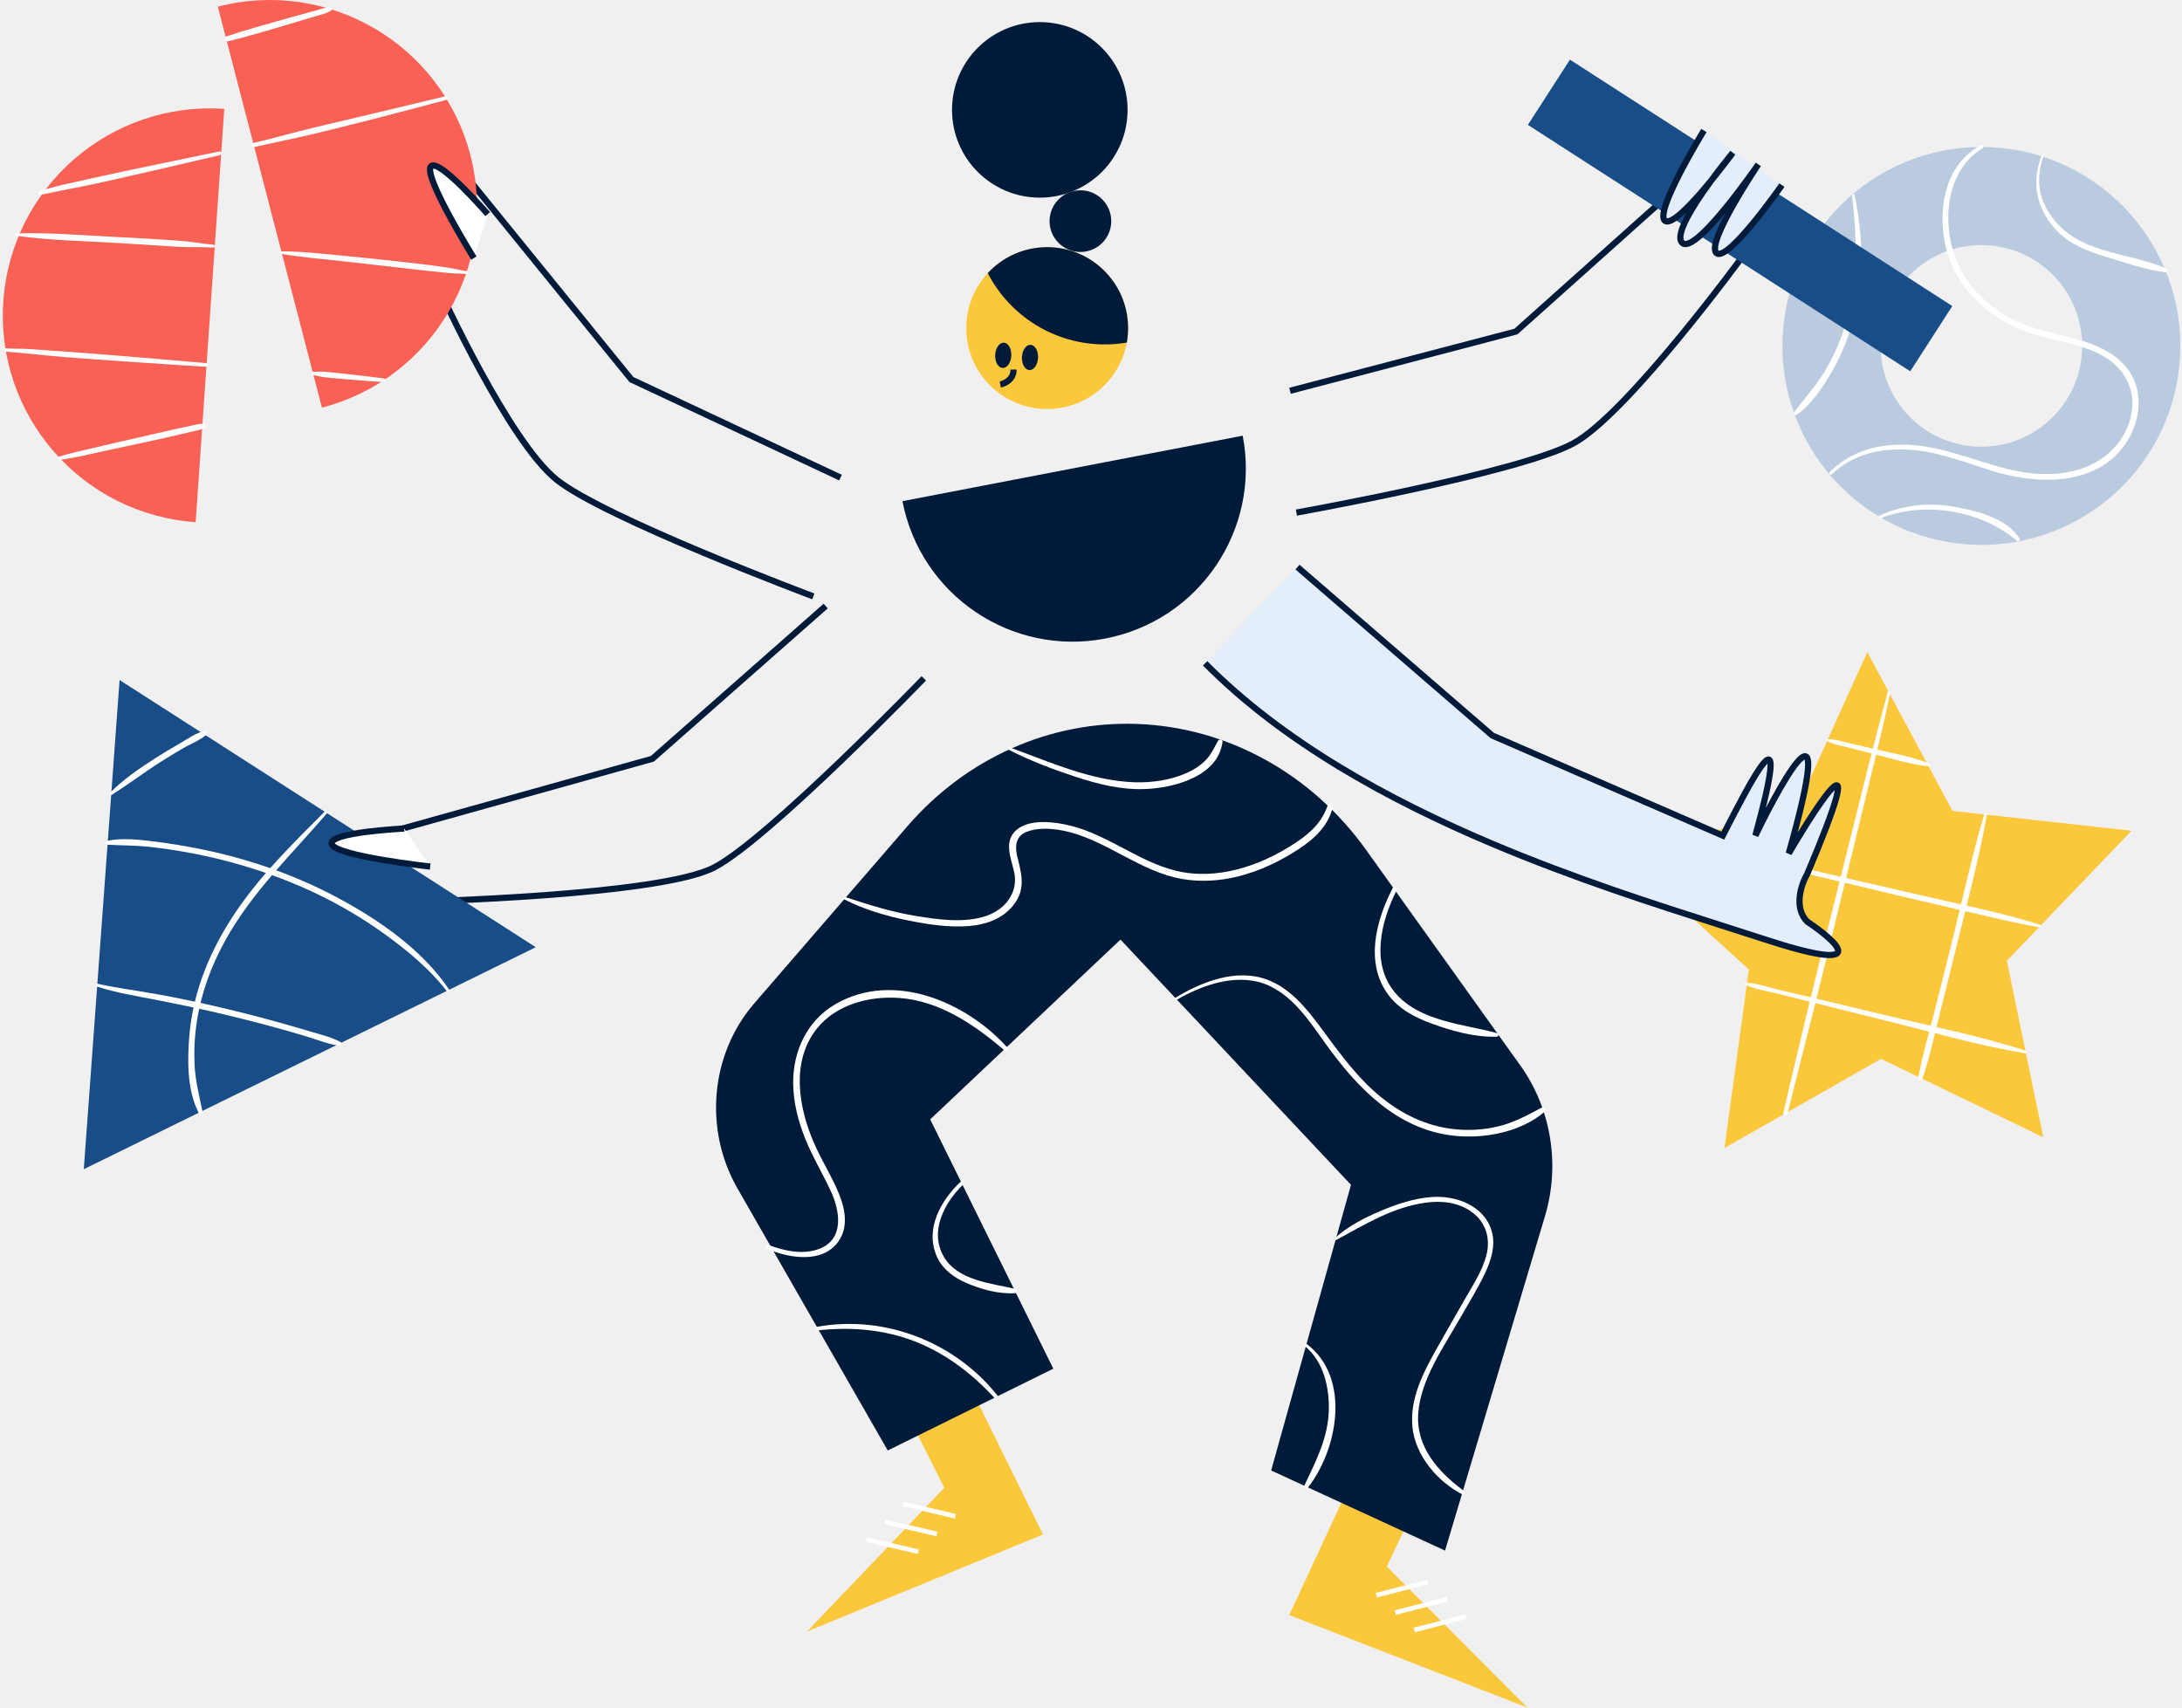
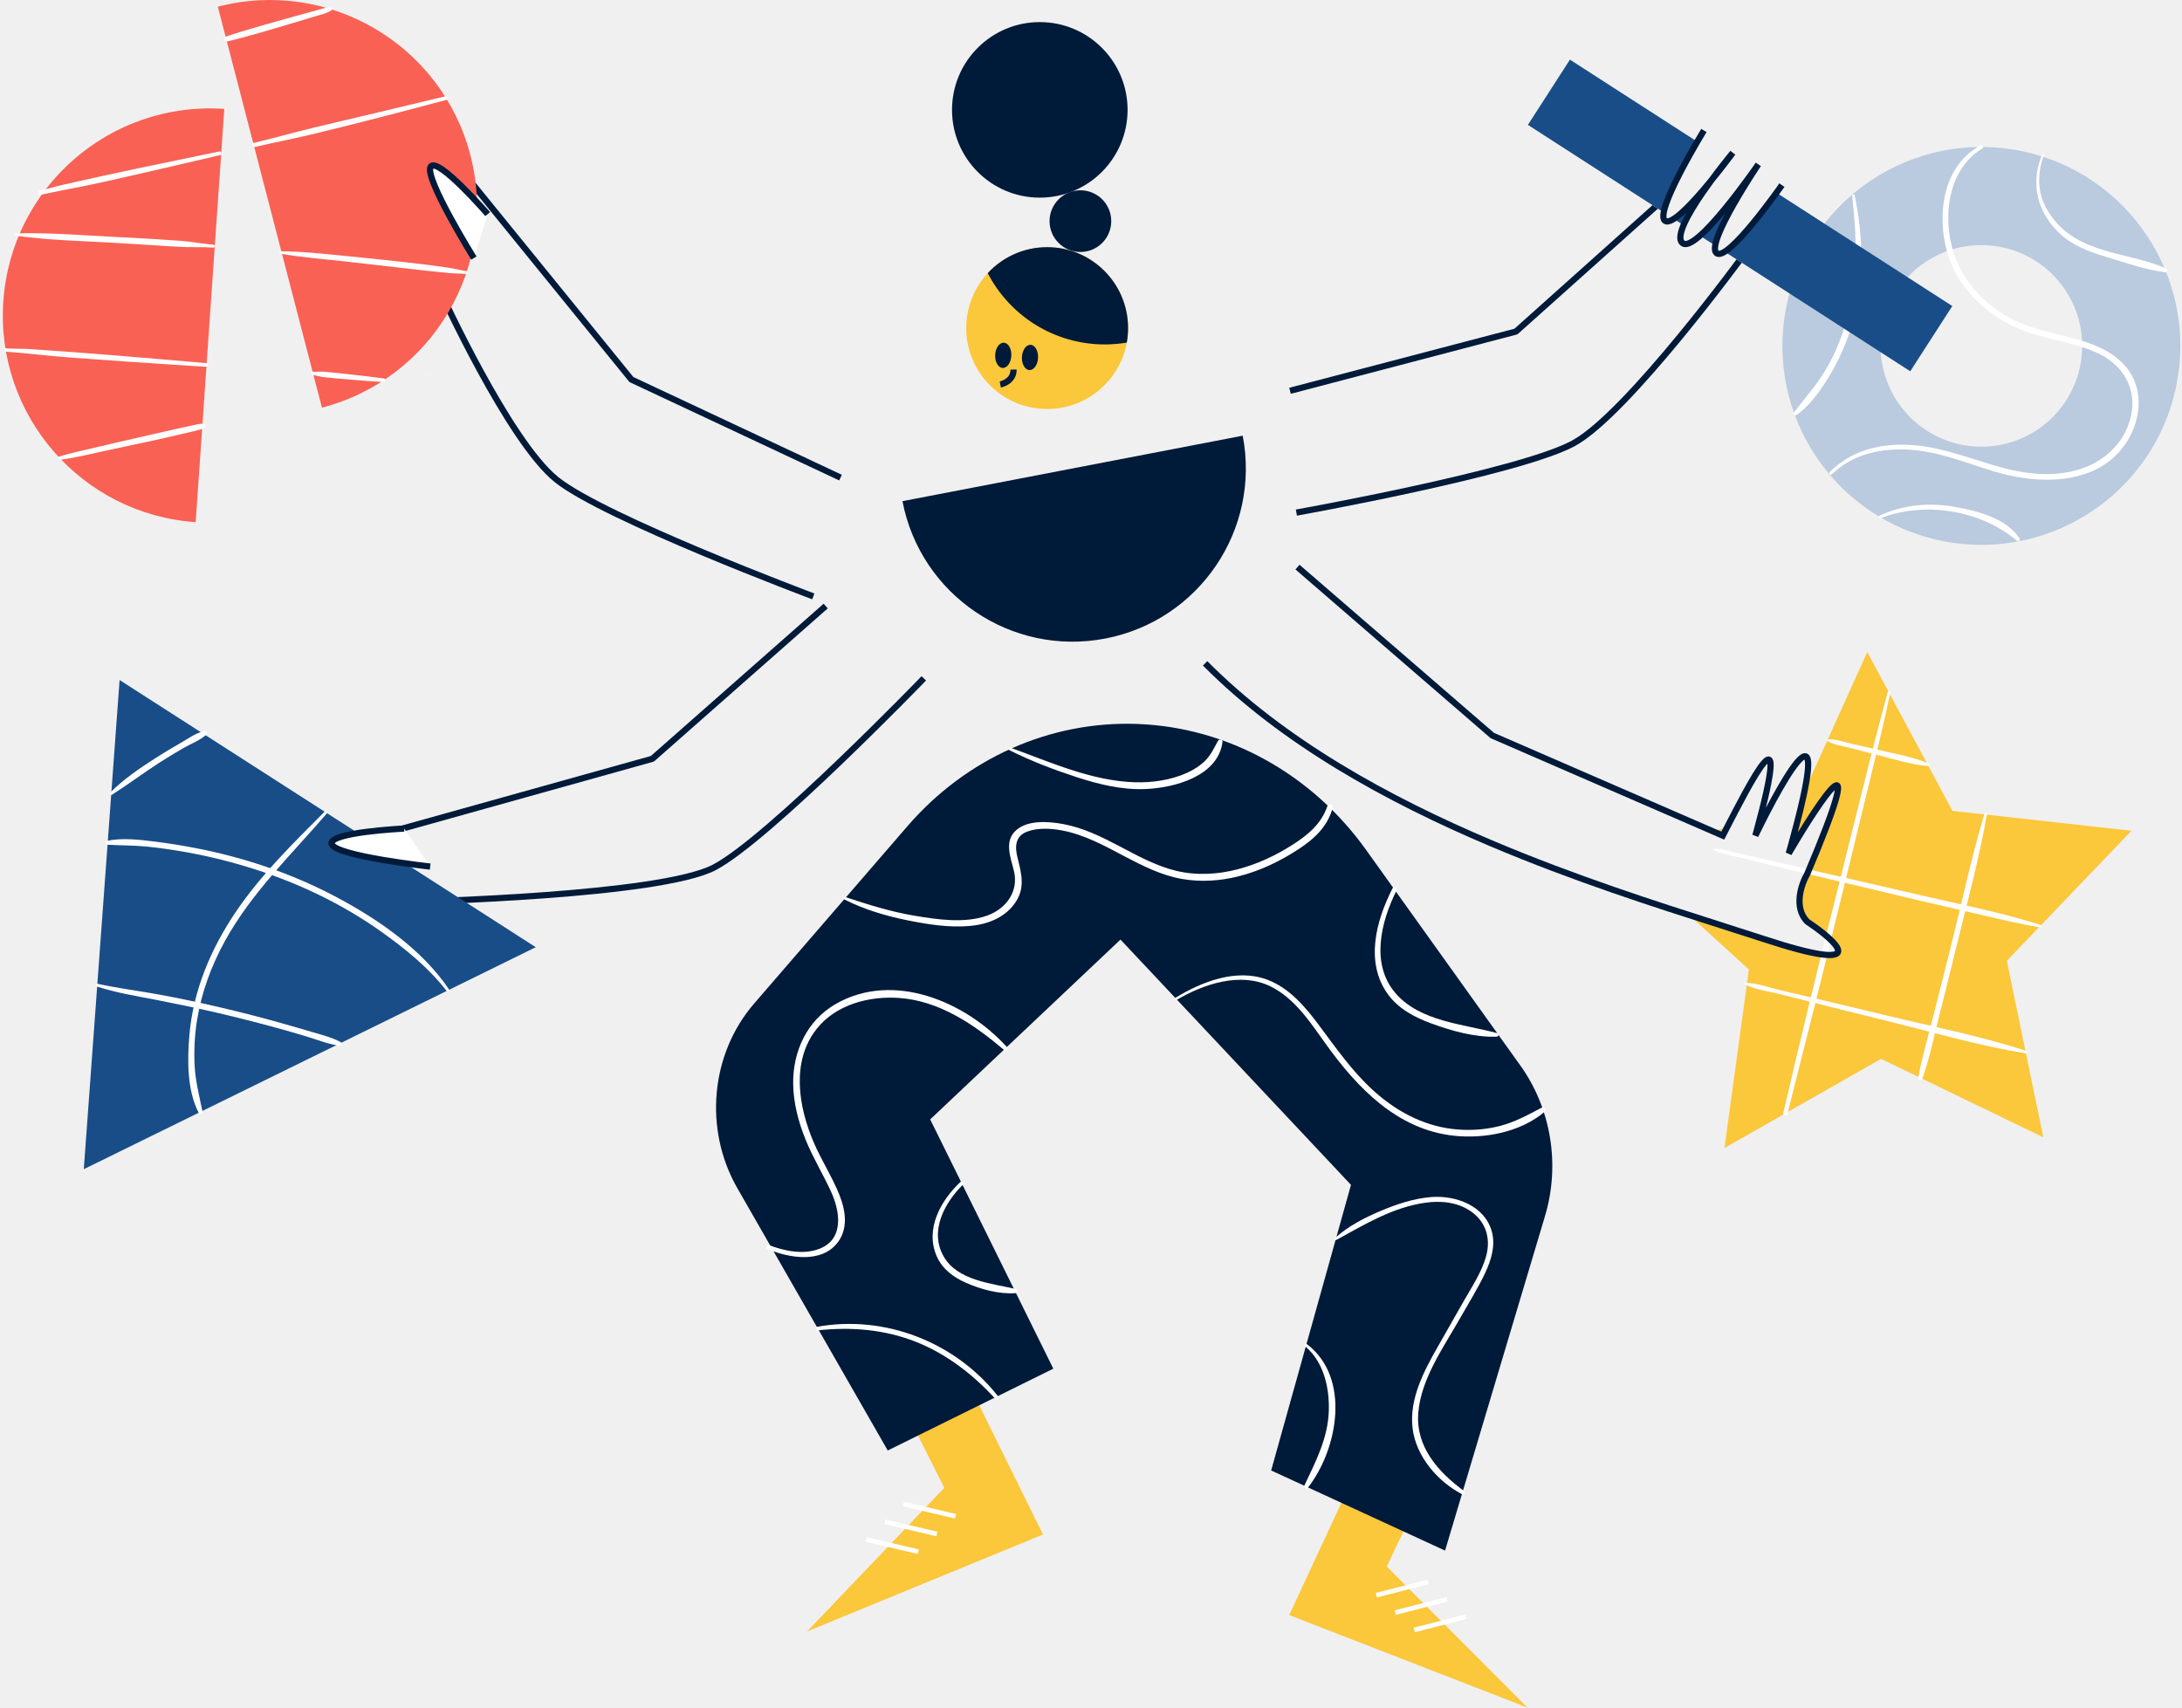
<svg xmlns="http://www.w3.org/2000/svg" width="690" height="540" viewBox="0 0 690 540" fill="none">
+   <path fill-rule="evenodd" clip-rule="evenodd" d="M534.152 289.386L553.044 306.596L545.313 363.052L594.829 334.849L646.132 359.651L634.607 303.842L674.046 262.715L617.413 256.427L590.48 206.209L570.658 250.049C569.696 254.791 568.078 261.281 565.644 269.896C575.952 252.307 591.56 228.96 571.534 276.277C569.653 279.467 567.018 286.977 571.534 291.493C581.351 298.037 592.297 308.279 557.545 296.892C553.38 295.527 548.845 294.081 544.006 292.538C540.845 291.53 537.555 290.481 534.152 289.386ZM557.244 259.886L556.218 260.071C555.87 261.388 555.495 262.78 555.091 264.251C555.783 262.821 556.505 261.355 557.244 259.886ZM545.991 261.911C545.931 262.027 545.872 262.143 545.812 262.258C545.463 262.935 545.119 263.601 544.783 264.251L541.328 262.75L545.991 261.911Z" fill="#FBC73B" />
  <path d="M638.921 47.712C604.862 40.88 571.706 62.957 564.878 97.027C558.051 131.091 580.134 164.237 614.198 171.065C631.824 174.599 649.204 170.392 662.82 160.787C667.297 157.636 671.366 153.9 674.9 149.664C681.399 141.875 686.106 132.401 688.241 121.755C695.069 87.691 672.986 54.54 638.921 47.712ZM657.814 115.654C656.734 121.048 654.349 125.849 651.055 129.795C649.264 131.945 647.202 133.84 644.934 135.435C638.033 140.304 629.227 142.434 620.294 140.643C603.031 137.182 591.845 120.386 595.305 103.123C598.766 85.86 615.562 74.674 632.825 78.134C650.088 81.595 661.274 98.391 657.814 115.654Z" fill="#BACADF" />
  <path d="M579.25 149.979C585.675 143.966 593.45 141.963 602.094 142.14C611.95 142.341 620.913 146.121 630.199 148.982C644.522 153.4 663.783 153.856 672.735 139.425C676.216 133.815 677.516 126.541 674.905 120.322C672.318 114.157 666.512 110.584 660.445 108.444C653.411 105.965 645.872 105.086 638.98 102.181C631.328 98.956 624.623 93.316 620.481 86.081C613.683 74.203 614.031 54.746 626.847 46.951C627.47 46.573 626.916 45.621 626.278 45.974C615.145 52.09 612.72 65.588 615.106 77.197C618.012 91.328 629.807 101.675 643.236 105.729C650.28 107.855 657.873 108.797 664.45 112.243C671.597 115.988 675.607 123.11 673.948 131.189C672.22 139.588 665.839 145.792 657.794 148.344C648.998 151.137 639.785 149.861 631.112 147.318C621.094 144.383 611.547 140.496 600.94 140.618C592.36 140.721 584.772 143.195 578.583 149.296C578.141 149.743 578.803 150.396 579.25 149.979Z" fill="white" />
  <path d="M645.705 49.047C641.945 58.079 644.291 67.336 651.428 73.943C655.389 77.609 660.573 79.573 665.658 81.119C671.828 82.994 678.341 85.311 684.751 86.106C685.355 86.179 685.61 85.193 685.065 84.947C675.2 80.52 663.252 80.495 654.28 74.016C651.031 71.67 648.194 68.313 646.495 64.676C644.178 59.708 644.483 54.294 646.22 49.194C646.333 48.856 645.833 48.738 645.705 49.047Z" fill="white" />
  <path d="M594.746 163.854C608.666 158.445 626.42 161.327 637.773 171.006C638.234 171.399 639.03 170.893 638.661 170.319C634.583 163.933 625.507 161.651 618.561 160.36C610.266 158.818 602.109 159.55 594.397 163.025C593.936 163.241 594.265 164.041 594.746 163.854Z" fill="white" />
  <path d="M585.685 61.853C587.079 74.247 587.683 86.822 584.586 99.024C583.064 105.023 580.811 110.834 577.743 116.214C574.774 121.421 570.896 125.716 567.274 130.428C566.906 130.904 567.622 131.587 568.098 131.253C572.796 127.955 576.413 122.472 579.255 117.583C582.446 112.1 584.807 106.107 586.358 99.962C589.524 87.406 589.106 74.345 586.495 61.745C586.407 61.294 585.631 61.382 585.685 61.853Z" fill="white" />
-   <path d="M590.481 206.209L617.413 256.427L674.046 262.715L634.607 303.842L646.132 359.651L594.83 334.849L545.313 363.052L553.044 306.596L510.92 268.222L567.004 258.13L590.481 206.209Z" fill="#FBC73B" />
  <path d="M577.763 234.276C579.908 235.586 582.819 235.939 585.234 236.578C588.041 237.324 590.859 238.04 593.676 238.752C599.002 240.092 604.411 241.839 609.898 242.281C610.404 242.32 610.394 241.638 610.007 241.476C604.833 239.302 599.09 238.354 593.637 237.068C590.962 236.435 588.287 235.817 585.607 235.218C583.133 234.663 580.429 233.637 577.886 233.814C577.646 233.829 577.542 234.143 577.763 234.276Z" fill="white" />
  <path d="M541.892 268.831C543.708 269.744 545.79 270.117 547.753 270.598C550.61 271.295 553.466 271.982 556.318 272.684C563.867 274.549 571.446 276.301 579.005 278.127C595.139 282.024 611.307 285.828 627.485 289.549C633.306 290.889 639.118 292.263 645.013 293.274C645.523 293.363 645.739 292.646 645.229 292.484C632.943 288.567 620.142 286.074 607.591 283.158C591.448 279.408 575.299 275.712 559.145 272.001C555.739 271.221 552.328 270.45 548.926 269.665C546.678 269.145 544.337 268.394 542.02 268.369C541.784 268.364 541.671 268.718 541.892 268.831Z" fill="white" />
  <path d="M551.788 311.293C554.88 312.932 558.851 313.389 562.233 314.243C565.88 315.166 569.527 316.074 573.174 316.997C580.62 318.891 588.085 320.717 595.546 322.563C610.419 326.234 625.335 330.593 640.458 333.101C640.968 333.185 641.184 332.478 640.674 332.311C626.106 327.574 610.86 324.58 595.978 320.992C588.664 319.23 581.351 317.458 574.028 315.735C570.204 314.837 566.385 313.929 562.566 313.031C559.18 312.235 555.41 310.797 551.915 310.827C551.675 310.832 551.567 311.175 551.788 311.293Z" fill="white" />
  <path d="M596.94 218.892C592.832 233.843 589.16 248.927 585.41 263.986C579.491 287.782 573.424 311.553 567.794 335.418C566.538 340.744 565.139 346.982 563.926 351.895C563.715 352.744 565.031 353.108 565.242 352.259C568.82 337.725 572.909 322.033 576.565 307.111C582.401 283.29 588.243 259.47 594.005 235.63C595.335 230.137 596.548 224.63 597.745 219.118C597.863 218.588 597.083 218.367 596.94 218.892Z" fill="white" />
  <path d="M627.485 257.438C623.421 271.133 620.427 285.195 616.971 299.061C615.244 306.002 613.491 312.933 611.734 319.863C609.992 326.765 607.891 333.685 606.629 340.69C606.477 341.548 607.655 341.892 607.945 341.053C610.232 334.323 611.714 327.231 613.457 320.339C615.209 313.409 616.922 306.463 618.63 299.518C622.037 285.642 625.797 271.731 628.295 257.659C628.383 257.139 627.637 256.913 627.485 257.438Z" fill="white" />
  <path d="M450.611 469.898L438.527 495.388L483.021 540L407.682 510.741L430.457 461.731" fill="#FBC73B" />
  <path fill-rule="evenodd" clip-rule="evenodd" d="M451.781 500.965L435.416 505.171L435.05 503.745L451.414 499.539L451.781 500.965Z" fill="white" />
  <path fill-rule="evenodd" clip-rule="evenodd" d="M457.783 506.463L441.414 510.664L441.048 509.238L457.417 505.036L457.783 506.463Z" fill="white" />
  <path fill-rule="evenodd" clip-rule="evenodd" d="M463.781 511.959L447.412 516.161L447.046 514.735L463.415 510.533L463.781 511.959Z" fill="white" />
  <path d="M285.9 445.238L298.608 470.492L255.212 515.934L329.82 485.262L305.852 436.693" fill="#FBC73B" />
  <path fill-rule="evenodd" clip-rule="evenodd" d="M285.829 474.89L302.297 478.783L301.958 480.216L285.49 476.323L285.829 474.89Z" fill="white" />
  <path fill-rule="evenodd" clip-rule="evenodd" d="M279.963 480.5L296.431 484.393L296.092 485.826L279.625 481.934L279.963 480.5Z" fill="white" />
  <path fill-rule="evenodd" clip-rule="evenodd" d="M274.102 486.106L290.565 489.998L290.226 491.431L273.764 487.539L274.102 486.106Z" fill="white" />
  <path d="M280.726 458.697L233.174 375.76C222.503 357.147 224.667 333.322 238.49 317.335L286.98 261.242C305.582 239.724 332.112 227.929 359.644 228.94C388.132 229.985 414.716 244.622 432.003 268.791L480.793 336.984C490.516 350.57 493.417 368.314 488.572 384.536L456.962 490.352L401.969 465.014L427.213 374.695L354.323 297.132L294.146 353.996L333.084 432.825L280.726 458.697Z" fill="#001A39" />
  <path d="M372.121 316.177C380.637 311.185 392.186 307.293 401.655 311.882C409.39 315.632 414.323 323.275 419.168 330.038C429.162 343.988 441.83 357.25 459.819 359.165C469.494 360.195 480.96 358.021 488.514 351.522C489.226 350.909 488.317 349.858 487.547 350.266C483.119 352.602 478.928 354.929 474.014 356.146C469.155 357.349 464.075 357.614 459.108 356.995C449.497 355.793 441.025 351.08 433.977 344.587C427.473 338.594 422.462 331.422 417.21 324.369C412.807 318.454 407.741 312.397 400.619 309.767C390.955 306.198 380.048 310.434 371.728 315.519C371.311 315.77 371.694 316.427 372.121 316.177Z" fill="white" />
  <path d="M440.343 280.94C435.155 291.085 431.542 304.407 438.949 314.503C442.282 319.048 447.352 321.718 452.54 323.623C459.078 326.023 466.308 328.06 473.313 327.839C473.941 327.82 474.088 326.902 473.465 326.73C462.784 323.805 449.104 323.108 441.32 314.111C433.309 304.853 436.706 291.458 441.59 281.661C441.997 280.841 440.765 280.11 440.343 280.94Z" fill="white" />
  <path d="M412.723 425.752C418.564 430.67 420.395 438.691 420.204 446.029C419.983 454.658 416.1 462.138 412.473 469.771C412.178 470.389 413.008 471.194 413.504 470.566C423.065 458.432 427.296 435.706 413.268 425.05C412.866 424.741 412.335 425.428 412.723 425.752Z" fill="white" />
  <path d="M258.614 420.706C269.113 419.563 279.637 420.407 289.522 424.289C299.241 428.108 307.713 434.666 314.722 442.333C315.247 442.907 316.023 442.077 315.561 441.493C302.103 424.451 279.931 415.734 258.462 419.563C257.824 419.68 257.961 420.78 258.614 420.706Z" fill="white" />
  <path d="M303.707 373.782C297.454 379.672 292.428 388.694 296.237 397.332C298.004 401.338 301.558 403.968 305.479 405.677C310.211 407.738 315.831 409.289 321.034 408.951C321.756 408.907 321.991 407.812 321.211 407.63C313.549 405.834 302.795 405.009 298.407 397.337C293.827 389.327 298.681 380.33 304.527 374.607C305.067 374.076 304.252 373.266 303.707 373.782Z" fill="white" />
  <path d="M319.233 237.25C326.001 240.646 333.143 243.375 340.339 245.722C347.294 247.989 354.573 249.796 361.941 249.535C371.085 249.211 385.182 245.628 386.591 234.604C386.689 233.838 385.54 233.627 385.197 234.226C383.945 236.425 383.027 238.619 381.201 240.455C379.518 242.148 377.486 243.444 375.316 244.421C370.241 246.703 364.311 247.562 358.79 247.381C345.228 246.944 332.127 241.024 319.566 236.459C319.105 236.292 318.796 237.029 319.233 237.25Z" fill="white" />
  <path d="M267.022 284.444C273.246 287.615 280.093 289.642 286.921 291.026C293.277 292.317 300.046 293.387 306.544 292.837C312.007 292.376 317.377 290.417 320.745 285.882C324.259 281.145 323.135 276.61 321.79 271.344C320.921 267.952 320.902 264.516 324.72 263.024C328.063 261.718 332.225 261.959 335.686 262.587C342.813 263.888 349.223 267.432 355.555 270.769C361.327 273.813 367.266 276.816 373.755 277.955C379.665 278.996 385.742 278.598 391.548 277.15C398.39 275.442 404.879 272.335 410.75 268.462C415.702 265.198 419.879 261.306 421.43 255.396C421.72 254.297 420.105 253.87 419.742 254.93C417.833 260.565 413.533 264.094 408.664 267.191C403.314 270.593 397.512 273.312 391.362 274.902C384.986 276.551 378.286 276.934 371.851 275.364C365.47 273.808 359.683 270.588 353.91 267.559C348.31 264.619 342.508 261.757 336.23 260.604C331.69 259.769 325.093 259.205 321.329 262.548C317.367 266.062 319.665 271.285 320.661 275.565C322.153 282 318.079 287.472 312.057 289.583C304.974 292.067 296.418 290.79 289.198 289.583C281.693 288.326 274.547 286.074 267.341 283.693C266.899 283.556 266.61 284.233 267.022 284.444Z" fill="white" />
  <path d="M422.648 392.076C431.591 387.187 440.343 381.842 450.635 380.354C455.701 379.623 461.041 380.153 465.307 383.196C469.857 386.441 471.418 391.614 470.024 396.959C468.669 402.157 465.493 406.84 462.867 411.464C460.163 416.225 457.453 420.981 454.744 425.737C450.316 433.517 445.629 442.274 446.674 451.541C447.681 460.44 454.543 468.465 462.308 472.51C463.01 472.878 463.535 471.92 462.916 471.469C454.852 465.544 447.671 457.598 448.486 446.907C449.31 436.079 456.457 426.135 461.655 416.956C464.354 412.19 467.324 407.488 469.656 402.526C471.56 398.471 472.983 393.867 471.732 389.405C469.449 381.243 460.339 377.954 452.638 378.548C447.097 378.975 441.668 380.796 436.578 382.946C431.454 385.11 426.344 387.751 422.182 391.487C421.858 391.776 422.28 392.277 422.648 392.076Z" fill="white" />
  <path d="M242.559 394.913C249.396 397.863 260.018 399.728 265.098 392.64C268.239 388.261 267.351 382.686 265.486 377.983C263.199 372.211 259.758 366.959 257.309 361.251C252.498 350.045 250.083 335.668 258.275 325.336C264.362 317.659 274.836 314.93 284.256 315.583C297.135 316.476 308.13 324.055 317.657 332.163C318.271 332.684 319.091 331.884 318.546 331.275C305.553 316.825 282.523 306.934 264.19 317.546C255.173 322.764 250.692 332.492 250.82 342.726C250.893 348.818 252.469 354.772 254.746 360.392C257.043 366.066 260.239 371.259 262.781 376.805C265.623 382.995 267.022 391.756 259.237 394.868C254.128 396.91 248.002 395.624 243.064 393.705C242.377 393.445 241.876 394.618 242.559 394.913Z" fill="white" />
  <path d="M392.972 137.781C398.69 167.492 379.238 196.211 349.527 201.929C319.817 207.647 291.098 188.195 285.379 158.485" fill="#001A39" />
  <path d="M61.871 165.126C25.784 162.623 -1.443 131.341 1.056 95.255C3.559 59.168 34.84 31.942 70.927 34.44" fill="#F96155" />
  <path d="M305.548 103.957C305.661 118.093 317.21 129.456 331.346 129.338C343.843 129.235 354.17 120.199 356.32 108.34C356.6 106.784 356.742 105.184 356.728 103.545C356.615 89.413 345.065 78.046 330.929 78.163C323.576 78.222 316.975 81.374 312.346 86.38C308.08 90.994 305.494 97.184 305.548 103.957Z" fill="#FBC73B" />
  <path d="M312.346 86.375C319.321 99.873 333.462 109.047 349.694 108.919C351.947 108.9 354.161 108.704 356.316 108.34C356.595 106.784 356.738 105.184 356.723 103.545C356.61 89.413 345.061 78.046 330.925 78.163C323.577 78.218 316.975 81.374 312.346 86.375Z" fill="#001A39" />
  <path d="M341.649 79.685C347.036 79.685 351.402 75.319 351.402 69.933C351.402 64.546 347.036 60.179 341.649 60.179C336.263 60.179 331.896 64.546 331.896 69.933C331.896 75.319 336.263 79.685 341.649 79.685Z" fill="#001A39" />
  <path d="M328.809 62.501C344.139 62.501 356.566 50.074 356.566 34.744C356.566 19.414 344.139 6.987 328.809 6.987C313.479 6.987 301.052 19.414 301.052 34.744C301.052 50.074 313.479 62.501 328.809 62.501Z" fill="#001A39" />
  <path d="M319.8 112.483C319.902 110.279 318.844 108.439 317.435 108.374C316.027 108.308 314.803 110.042 314.701 112.246C314.598 114.45 315.657 116.29 317.065 116.356C318.473 116.421 319.697 114.687 319.8 112.483Z" fill="#001A39" />
  <path d="M328.255 113.156C328.358 110.952 327.299 109.112 325.891 109.046C324.483 108.981 323.258 110.715 323.156 112.919C323.054 115.123 324.112 116.963 325.52 117.029C326.928 117.094 328.153 115.36 328.255 113.156Z" fill="#001A39" />
  <path fill-rule="evenodd" clip-rule="evenodd" d="M316.505 122.552C316.505 122.552 316.504 122.552 316.317 121.588C316.131 120.625 316.13 120.625 316.13 120.625L316.129 120.625L316.128 120.625L316.127 120.625C316.127 120.625 316.127 120.625 316.129 120.625C316.133 120.624 316.14 120.623 316.15 120.62C316.171 120.616 316.207 120.607 316.254 120.595C316.348 120.571 316.488 120.531 316.659 120.471C317.005 120.351 317.456 120.159 317.898 119.868C318.767 119.298 319.552 118.396 319.528 116.882L321.491 116.85C321.53 119.234 320.219 120.693 318.976 121.509C318.362 121.912 317.754 122.169 317.303 122.326C317.076 122.405 316.885 122.46 316.747 122.496C316.677 122.513 316.621 122.527 316.58 122.536C316.56 122.541 316.543 122.544 316.53 122.547L316.514 122.55L316.508 122.551L316.506 122.552L316.505 122.552Z" fill="#001A39" />
  <path fill-rule="evenodd" clip-rule="evenodd" d="M142.767 51.081L144.505 50.568L200.284 119.229L266.207 150.145L265.373 151.923L199.247 120.912L198.902 120.642L144.465 53.633L140.291 92.078C140.327 92.155 140.371 92.25 140.423 92.362C140.583 92.709 140.821 93.221 141.13 93.876C141.746 95.188 142.645 97.075 143.77 99.379C146.022 103.988 149.18 110.258 152.809 116.906C156.439 123.556 160.533 130.571 164.654 136.676C168.79 142.801 172.903 147.934 176.563 150.883C180.246 153.85 187.119 157.64 195.449 161.677C203.751 165.701 213.415 169.932 222.617 173.786C231.817 177.639 240.546 181.113 246.976 183.623C250.191 184.878 252.83 185.893 254.665 186.593C255.583 186.943 256.3 187.215 256.787 187.399C257.03 187.491 257.216 187.561 257.341 187.608L257.527 187.678L257.53 187.678C257.53 187.679 257.53 187.679 257.186 188.598C256.841 189.517 256.841 189.517 256.841 189.517L256.838 189.516L256.65 189.445C256.524 189.398 256.337 189.328 256.093 189.235C255.604 189.05 254.885 188.778 253.965 188.427C252.126 187.725 249.482 186.709 246.262 185.452C239.822 182.938 231.077 179.458 221.858 175.597C212.641 171.736 202.94 167.49 194.592 163.444C186.272 159.411 179.209 155.536 175.331 152.412C171.432 149.27 167.183 143.931 163.027 137.775C158.858 131.599 154.731 124.525 151.086 117.846C147.439 111.165 144.267 104.868 142.006 100.241C140.876 97.927 139.973 96.031 139.353 94.712C139.043 94.052 138.803 93.537 138.641 93.187C138.56 93.012 138.498 92.877 138.456 92.787L138.409 92.684L138.393 92.649C138.393 92.649 138.393 92.649 139.286 92.241L138.393 92.649L138.31 92.135L142.767 51.081Z" fill="#001A39" />
  <path fill-rule="evenodd" clip-rule="evenodd" d="M205.825 239.064L260.449 190.919L261.747 192.392L206.954 240.686L206.569 240.895L122.297 264.435L132.097 284.134C132.171 284.132 132.253 284.13 132.34 284.127C132.909 284.112 133.745 284.088 134.815 284.055C136.956 283.988 140.034 283.882 143.782 283.726C151.279 283.416 161.451 282.908 172.159 282.119C182.869 281.33 194.101 280.261 203.72 278.828C213.388 277.388 221.277 275.6 225.409 273.434C229.598 271.239 235.813 266.446 242.835 260.415C249.834 254.405 257.565 247.227 264.767 240.323C271.968 233.42 278.632 226.798 283.497 221.901C285.929 219.453 287.911 217.436 289.285 216.032C289.972 215.33 290.507 214.781 290.869 214.407C291.051 214.221 291.189 214.078 291.282 213.982L291.421 213.839L291.422 213.837C291.423 213.837 291.423 213.837 292.129 214.519C292.835 215.201 292.834 215.201 292.834 215.202L292.692 215.348C292.599 215.445 292.459 215.588 292.277 215.776C291.913 216.15 291.377 216.701 290.689 217.405C289.312 218.812 287.326 220.832 284.89 223.285C280.018 228.189 273.341 234.823 266.126 241.74C258.912 248.656 251.152 255.861 244.114 261.905C237.1 267.929 230.732 272.862 226.321 275.173C221.854 277.515 213.647 279.335 204.009 280.77C194.321 282.213 183.035 283.287 172.303 284.078C161.568 284.868 151.374 285.377 143.863 285.688C140.108 285.844 137.023 285.95 134.877 286.017C133.803 286.051 132.964 286.074 132.394 286.09C132.108 286.098 131.89 286.103 131.743 286.107L131.52 286.113C131.52 286.113 131.519 286.113 131.496 285.131L131.519 286.113L130.617 285.568L120.01 264.246L120.625 262.864L205.825 239.064Z" fill="#001A39" />
-   <path fill-rule="evenodd" clip-rule="evenodd" d="M534.778 56.577L480.029 105.577L479.623 105.795L408.182 124.531L407.684 122.632L478.896 103.956L534.302 54.368L535.767 54.545L552.726 79.357L552.709 80.489L551.916 79.911C552.709 80.489 552.709 80.49 552.709 80.49L552.707 80.492L552.601 80.638C552.529 80.735 552.423 80.879 552.285 81.068C552.007 81.445 551.599 81.999 551.073 82.707C550.02 84.122 548.498 86.154 546.619 88.621C542.859 93.555 537.666 100.232 531.933 107.201C526.201 114.168 519.92 121.438 513.987 127.555C508.077 133.647 502.433 138.677 497.982 141.08C493.566 143.463 485.84 146.017 476.829 148.503C467.788 150.997 457.361 153.446 447.483 155.602C437.604 157.758 428.265 159.623 421.396 160.95C417.962 161.613 415.144 162.141 413.185 162.504C412.205 162.685 411.44 162.825 410.92 162.92C410.66 162.967 410.461 163.003 410.327 163.027L410.126 163.063L410.124 163.064C410.123 163.064 410.123 163.064 409.95 162.097C409.777 161.131 409.777 161.131 409.778 161.131L409.78 161.13L409.978 161.095C410.111 161.071 410.309 161.035 410.569 160.988C411.087 160.894 411.85 160.754 412.827 160.573C414.782 160.211 417.595 159.684 421.024 159.022C427.883 157.698 437.206 155.836 447.065 153.684C456.926 151.531 467.314 149.091 476.306 146.61C485.328 144.122 492.854 141.617 497.05 139.352C501.21 137.106 506.673 132.274 512.577 126.188C518.459 120.125 524.701 112.9 530.417 105.953C536.13 99.009 541.307 92.352 545.057 87.431C546.931 84.971 548.449 82.945 549.497 81.535C550.021 80.83 550.428 80.279 550.703 79.904C550.706 79.9 550.71 79.895 550.713 79.891L534.778 56.577Z" fill="#001A39" />
  <path d="M68.88 2.118C103.892 -6.972 139.649 14.04 148.74 49.052C157.83 84.064 136.817 119.821 101.805 128.912" fill="#F96155" />
  <path d="M69.341 47.904C52.746 51.339 36.131 54.702 19.61 58.501C17.445 59.001 14.51 59.885 12.718 60.278C11.879 60.464 12.232 61.75 13.072 61.564C18.913 60.278 26.059 59.021 32.298 57.637C42.453 55.379 52.584 53.018 62.715 50.652C65.027 50.112 67.339 49.572 69.651 49.032C70.392 48.861 70.078 47.751 69.341 47.904Z" fill="white" />
  <path d="M5.012 74.546C15.717 76.014 26.677 76.22 37.451 76.858C43.837 77.236 50.223 77.683 56.609 78.056C60.207 78.267 63.863 78.046 67.447 78.296C68.045 78.341 68.04 77.408 67.447 77.364C64.32 77.143 60.584 76.416 57.262 76.171C50.827 75.695 44.382 75.317 37.937 75.008C27.05 74.487 16.016 73.496 5.11 73.81C4.712 73.82 4.575 74.487 5.012 74.546Z" fill="white" />
  <path d="M65.263 114.844C46.753 113.229 28.233 111.644 9.694 110.407C7.073 110.23 4.413 110.343 1.797 110.152C1.124 110.103 1.129 111.148 1.797 111.197C8.541 111.703 16.159 112.636 23.202 113.141C34.585 113.956 45.972 114.79 57.365 115.497C59.996 115.659 62.632 115.826 65.263 115.988C66.009 116.042 65.994 114.908 65.263 114.844Z" fill="white" />
  <path d="M19.05 145.404C24.194 144.707 29.279 143.406 34.354 142.321C42.556 140.574 50.782 138.856 58.935 136.903C60.285 136.579 61.645 136.299 62.985 135.945C63.431 135.828 64.521 135.44 64.521 135.44C65.473 135.229 65.071 133.761 64.118 133.977C64.339 133.928 63.117 134.061 62.857 134.105C61.743 134.296 60.633 134.586 59.529 134.817C55.961 135.567 52.407 136.382 48.853 137.197C40.676 139.067 32.499 140.932 24.341 142.876C22.466 143.323 20.601 143.779 18.76 144.363C18.078 144.579 18.377 145.497 19.05 145.404Z" fill="white" />
  <path d="M104.51 2.388C102.767 2.309 100.912 3.055 99.243 3.502C95.434 4.523 91.64 5.588 87.841 6.653C84.046 7.718 80.247 8.793 76.473 9.937C75.26 10.305 74.058 10.713 72.846 11.1C72.492 11.213 72.119 11.301 71.78 11.444C71.579 11.527 70.843 11.836 71.501 11.65C70.632 11.9 71.005 13.255 71.874 13.005C71.191 13.201 71.991 13.069 72.212 13.029C72.576 12.966 72.939 12.848 73.297 12.754C74.524 12.435 75.761 12.146 76.983 11.812C80.787 10.771 84.572 9.667 88.356 8.548C92.14 7.429 95.92 6.315 99.689 5.151C101.339 4.641 103.312 4.287 104.745 3.296C105.143 3.016 105.005 2.412 104.51 2.388Z" fill="white" />
  <path d="M140.901 30.439C127.143 33.782 113.35 36.987 99.582 40.276C93.098 41.827 86.663 43.687 80.189 45.204C79.354 45.4 79.708 46.686 80.542 46.49C86.545 45.081 93.746 43.677 100.092 42.131C113.846 38.788 127.54 35.23 141.21 31.568C141.941 31.377 141.632 30.263 140.901 30.439Z" fill="white" />
  <path d="M88.602 80.22C95.35 81.408 102.252 81.894 109.055 82.675C115.451 83.406 121.851 84.123 128.247 84.864C132.88 85.399 137.504 85.924 142.142 86.361C143.841 86.518 145.971 86.474 147.497 86.665C148.091 86.739 148.086 85.806 147.497 85.733C145.858 85.526 143.733 84.947 141.936 84.677C137.504 84.015 133.062 83.47 128.6 82.969C122.376 82.267 116.152 81.605 109.919 81.011C102.89 80.343 95.768 79.474 88.7 79.479C88.292 79.484 88.174 80.142 88.602 80.22Z" fill="white" />
  <path d="M121.35 119.674C117.615 119.178 113.885 118.732 110.14 118.329C107.602 118.059 105.069 117.75 102.527 117.554C101.442 117.47 99.699 117.627 98.929 117.549C98.256 117.485 98.261 118.53 98.929 118.594C99.66 118.663 101.295 119.144 102.34 119.267C104.932 119.576 107.538 119.767 110.14 119.988C113.875 120.312 117.61 120.587 121.35 120.818C122.106 120.872 122.062 119.767 121.35 119.674Z" fill="white" />
  <path d="M149.858 81.61C149.858 81.61 134.039 56.155 136.189 52.753C138.339 49.356 154.222 67.709 154.222 67.709" fill="white" />
  <path fill-rule="evenodd" clip-rule="evenodd" d="M137.005 53.316C137.059 53.315 137.159 53.323 137.319 53.367C137.795 53.498 138.481 53.858 139.353 54.464C141.073 55.657 143.211 57.583 145.323 59.658C147.426 61.722 149.465 63.896 150.982 65.556C151.739 66.386 152.364 67.086 152.8 67.578C153.018 67.824 153.188 68.018 153.304 68.15C153.362 68.216 153.406 68.267 153.436 68.301L153.469 68.339L153.479 68.351L153.479 68.351C153.48 68.351 153.48 68.351 154.222 67.709C154.964 67.067 154.964 67.066 154.964 67.066L154.917 67.012C154.886 66.977 154.841 66.925 154.782 66.857C154.664 66.722 154.491 66.525 154.27 66.276C153.829 65.778 153.197 65.07 152.431 64.233C150.902 62.558 148.836 60.356 146.699 58.257C144.572 56.168 142.336 54.143 140.473 52.85C139.553 52.213 138.646 51.696 137.842 51.474C137.436 51.362 136.981 51.303 136.532 51.403C136.048 51.511 135.636 51.79 135.359 52.228L135.359 52.229C135.084 52.662 135.009 53.173 135.006 53.632C135.003 54.105 135.078 54.632 135.2 55.182C135.445 56.285 135.911 57.618 136.51 59.071C137.711 61.985 139.506 65.522 141.354 68.925C143.206 72.335 145.123 75.635 146.576 78.081C147.303 79.304 147.914 80.315 148.344 81.02C148.559 81.373 148.729 81.649 148.845 81.838C148.903 81.932 148.948 82.004 148.978 82.053L149.024 82.127C149.024 82.128 149.024 82.128 149.858 81.61C150.692 81.091 150.692 81.091 150.692 81.091L150.648 81.02C150.618 80.972 150.574 80.901 150.517 80.808C150.402 80.622 150.234 80.348 150.021 79.998C149.594 79.298 148.986 78.294 148.264 77.078C146.818 74.644 144.915 71.368 143.08 67.989C141.242 64.603 139.486 61.139 138.325 58.323C137.743 56.911 137.326 55.698 137.117 54.757C137.012 54.286 136.968 53.917 136.969 53.644C136.97 53.466 136.991 53.365 137.005 53.316Z" fill="#001A39" />
-   <path d="M496.45 18.862L483.156 39.492L604.068 117.411L617.363 96.781L496.45 18.862Z" fill="#194D87" />
-   <path d="M538.82 41.267C538.82 41.267 522.735 67.513 526.588 69.864C530.441 72.215 547.945 48.321 547.945 48.321C547.945 48.321 527.81 72.495 531.919 76.75C536.027 81.006 556.019 51.982 556.019 51.982C556.019 51.982 539.281 76.883 542.786 80.014C546.291 83.146 563.48 58.54 563.48 58.54" fill="#E4EDFA" />
+   <path d="M522.555 64.882L478.896 103.956L407.684 122.632L408.182 124.531L479.623 105.795L480.029 105.577L524.266 65.985L522.555 64.882Z" fill="#001A39" />
+   <path d="M550.795 83.08L549.14 82.014C548.116 83.389 546.729 85.237 545.057 87.431C541.307 92.352 536.13 99.009 530.417 105.954C524.701 112.9 518.459 120.125 512.577 126.188C506.673 132.274 501.21 137.106 497.05 139.352C492.854 141.617 485.328 144.122 476.306 146.61C467.314 149.091 456.926 151.531 447.065 153.684C437.206 155.836 427.883 157.698 421.024 159.022C417.595 159.684 414.782 160.211 412.827 160.573C411.85 160.754 411.087 160.894 410.569 160.988C410.309 161.035 410.111 161.071 409.978 161.095L409.78 161.131L409.778 161.131C409.778 161.131 409.777 161.131 409.95 162.097C410.123 163.064 410.124 163.064 410.124 163.064L410.126 163.063L410.327 163.027C410.461 163.003 410.66 162.967 410.92 162.92C411.44 162.825 412.205 162.685 413.185 162.504C415.144 162.141 417.962 161.613 421.396 160.95C428.265 159.623 437.604 157.758 447.483 155.602C457.361 153.446 467.788 150.997 476.829 148.503C485.84 146.017 493.566 143.463 497.982 141.08C502.433 138.677 508.077 133.647 513.987 127.555C519.92 121.438 526.201 114.168 531.933 107.201C537.666 100.232 542.859 93.555 546.619 88.621C548.339 86.364 549.759 84.47 550.795 83.08Z" fill="#001A39" />
+   <path fill-rule="evenodd" clip-rule="evenodd" d="M483.156 39.492L496.45 18.862L536.714 44.809C533.35 50.576 527.049 61.882 526.11 67.173L483.156 39.492ZM529.293 69.224L532.381 71.214C534.127 67.079 537.837 61.574 541.196 56.999C537.262 61.812 532.466 67.22 529.293 69.224ZM553.453 55.596C549.733 60.732 542.724 70.022 537.56 74.552L542.384 77.66C543.193 72.572 549.909 61.494 553.604 55.693L553.453 55.596ZM561.757 60.947C558.195 65.847 549.974 76.755 545.395 79.6L604.068 117.411L617.363 96.781L561.757 60.947Z" fill="#194D87" />
  <path fill-rule="evenodd" clip-rule="evenodd" d="M537.983 40.755C537.983 40.754 537.983 40.754 538.82 41.267C539.657 41.78 539.657 41.78 539.657 41.78L539.612 41.853C539.582 41.903 539.538 41.976 539.48 42.071C539.364 42.263 539.194 42.544 538.979 42.904C538.548 43.623 537.937 44.653 537.216 45.897C535.773 48.387 533.891 51.726 532.131 55.134C530.367 58.551 528.744 62.002 527.802 64.725C527.328 66.094 527.048 67.218 526.986 68.034C526.956 68.441 526.985 68.714 527.033 68.88C527.056 68.958 527.079 68.998 527.09 69.014C527.095 69.022 527.099 69.025 527.099 69.025C527.104 69.028 527.357 69.147 528.169 68.737C528.908 68.364 529.835 67.686 530.904 66.751C533.032 64.889 535.545 62.166 537.965 59.336C538.804 58.355 539.629 57.364 540.42 56.398C541.746 54.592 543.016 52.933 544.09 51.56C545.005 50.388 545.779 49.423 546.325 48.749C546.598 48.413 546.814 48.149 546.962 47.97C547.035 47.88 547.092 47.811 547.131 47.764L547.175 47.711L547.19 47.693C547.19 47.693 547.191 47.692 547.945 48.321C548.737 48.901 548.737 48.901 548.736 48.901L548.685 48.971C548.651 49.017 548.601 49.085 548.536 49.172C548.406 49.348 548.215 49.605 547.971 49.931C547.482 50.583 546.781 51.511 545.927 52.617C544.821 54.049 543.459 55.782 541.972 57.601C541.058 58.846 540.118 60.16 539.2 61.496C536.949 64.77 534.856 68.135 533.582 70.921C532.943 72.319 532.537 73.515 532.399 74.45C532.257 75.415 532.431 75.868 532.625 76.068C532.713 76.16 532.951 76.333 533.761 76C534.551 75.675 535.573 74.974 536.775 73.933C539.161 71.868 542.002 68.692 544.75 65.34C547.49 61.997 550.106 58.518 552.038 55.872C553.004 54.549 553.798 53.437 554.35 52.655C554.626 52.264 554.842 51.956 554.988 51.746C555.061 51.641 555.117 51.56 555.155 51.506L555.197 51.445L555.21 51.426C555.211 51.425 555.211 51.425 556.019 51.982C556.834 52.53 556.834 52.53 556.834 52.53L556.787 52.599C556.756 52.646 556.71 52.715 556.649 52.806C556.529 52.988 556.352 53.255 556.127 53.597C555.679 54.281 555.041 55.261 554.287 56.448C552.778 58.824 550.805 62.019 548.943 65.308C547.076 68.605 545.34 71.961 544.29 74.668C543.763 76.028 543.43 77.17 543.323 78.032C543.206 78.97 543.394 79.241 543.44 79.282C543.44 79.282 543.441 79.283 543.441 79.283C543.446 79.288 543.467 79.31 543.571 79.308C543.706 79.304 543.933 79.255 544.269 79.1C544.943 78.788 545.816 78.159 546.846 77.246C548.891 75.432 551.329 72.699 553.689 69.828C556.042 66.966 558.289 64.003 559.949 61.753C560.779 60.628 561.461 59.683 561.936 59.02C562.173 58.688 562.358 58.427 562.484 58.249C562.547 58.16 562.595 58.092 562.627 58.046L562.663 57.995L562.674 57.979L562.675 57.978C562.675 57.978 562.675 57.978 563.48 58.54C564.285 59.102 564.285 59.102 564.284 59.102L564.284 59.103L564.234 59.175C564.201 59.222 564.152 59.291 564.088 59.382C563.96 59.563 563.773 59.827 563.533 60.162C563.054 60.832 562.366 61.785 561.529 62.919C559.857 65.184 557.588 68.177 555.205 71.075C552.83 73.964 550.313 76.795 548.149 78.714C547.075 79.667 546.031 80.447 545.094 80.881C544.211 81.29 543.037 81.555 542.132 80.746C541.302 80.004 541.247 78.813 541.374 77.789C541.511 76.69 541.911 75.373 542.46 73.958C543.21 72.024 544.279 69.806 545.478 67.541C542.954 70.568 540.339 73.445 538.06 75.418C536.81 76.499 535.596 77.368 534.507 77.816C533.437 78.255 532.151 78.404 531.212 77.432C530.379 76.569 530.284 75.334 530.457 74.164C530.634 72.962 531.126 71.571 531.797 70.104C532.208 69.206 532.695 68.258 533.239 67.28C532.885 67.614 532.537 67.931 532.197 68.228C531.084 69.202 530.012 70.005 529.055 70.489C528.172 70.935 527.035 71.286 526.077 70.701C525.072 70.088 524.955 68.863 525.029 67.886C525.109 66.817 525.454 65.504 525.946 64.082C526.936 61.223 528.612 57.671 530.387 54.233C532.167 50.786 534.065 47.417 535.518 44.912C536.244 43.659 536.86 42.621 537.294 41.895C537.511 41.532 537.683 41.248 537.801 41.054C537.86 40.956 537.905 40.882 537.936 40.832L537.983 40.755ZM556.019 51.982L556.834 52.53L555.21 51.426L556.019 51.982ZM547.945 48.321L548.736 48.901L547.191 47.692L547.945 48.321Z" fill="#001A39" />
  <path d="M169.419 299.542L37.82 215.049L26.496 369.742L169.419 299.542Z" fill="#194D87" />
  <path d="M30.638 311.975C36.671 313.939 42.963 314.95 49.177 316.153C55.7 317.419 62.199 318.779 68.673 320.276C74.995 321.738 81.273 323.353 87.531 325.061C90.737 325.935 93.927 326.863 97.108 327.83C100.406 328.831 103.729 330.181 107.15 330.662C107.808 330.755 108.343 329.862 107.641 329.493C104.799 327.991 101.574 327.226 98.511 326.308C95.478 325.4 92.44 324.531 89.397 323.667C82.854 321.807 76.262 320.123 69.64 318.572C63.171 317.056 56.667 315.676 50.134 314.484C43.724 313.31 37.25 312.51 30.879 311.116C30.314 310.989 30.088 311.794 30.638 311.975Z" fill="white" />
  <path d="M142.035 312.957C133.406 300.136 119.392 290.565 105.914 283.448C92.033 276.119 76.954 271.088 61.551 268.138C57.394 267.343 53.217 266.666 49.015 266.145C44.053 265.532 38.831 264.899 33.878 265.88C33.142 266.028 33.358 267.098 34.05 267.137C38.266 267.373 42.477 267.319 46.689 267.746C50.827 268.168 54.95 268.781 59.043 269.518C66.332 270.828 73.548 272.644 80.601 274.902C94.963 279.501 108.692 286.137 120.973 294.919C128.379 300.215 135.678 306.164 141.264 313.408C141.603 313.85 142.363 313.448 142.035 312.957Z" fill="white" />
  <path d="M102.723 256.609C92.666 266.72 82.57 276.527 74.544 288.41C66.661 300.082 61.085 313.252 59.888 327.383C59.225 335.197 59.107 344.798 62.852 351.935C63.206 352.607 64.163 352.121 64.021 351.444C63.019 346.575 61.792 341.912 61.542 336.915C61.301 332.154 61.552 327.383 62.303 322.671C63.702 313.89 66.789 305.506 71.054 297.721C79.502 282.304 92.013 270.416 103.357 257.237C103.725 256.81 103.136 256.196 102.723 256.609Z" fill="white" />
  <path d="M35.414 251.317C40.504 248.093 45.315 244.451 50.385 241.196C52.869 239.601 55.391 238.075 57.944 236.592C60.359 235.193 63.284 234.153 65.326 232.239C65.822 231.777 65.297 231.051 64.703 231.168C61.974 231.728 59.416 233.652 57.016 235.007C54.322 236.533 51.671 238.138 49.06 239.807C44.063 243.013 39.1 246.419 34.869 250.616C34.521 250.969 34.977 251.592 35.414 251.317Z" fill="white" />
  <path d="M136.037 274.034C136.037 274.034 106.243 270.75 104.903 266.96C103.563 263.171 127.805 262.018 127.805 262.018" fill="white" />
  <path fill-rule="evenodd" clip-rule="evenodd" d="M105.849 266.666C105.882 266.623 105.95 266.549 106.084 266.45C106.482 266.157 107.189 265.84 108.204 265.528C110.205 264.913 113.041 264.421 115.977 264.042C118.899 263.664 121.869 263.403 124.111 263.236C125.231 263.153 126.168 263.094 126.824 263.055C127.152 263.035 127.41 263.021 127.585 263.012C127.673 263.007 127.74 263.004 127.785 263.002L127.852 262.998C127.852 262.998 127.852 262.998 127.805 262.018C127.758 261.037 127.758 261.037 127.758 261.037L127.74 261.038L127.686 261.041C127.64 261.043 127.571 261.047 127.481 261.051C127.302 261.061 127.04 261.075 126.708 261.095C126.044 261.134 125.097 261.194 123.965 261.278C121.704 261.446 118.696 261.711 115.725 262.095C112.768 262.477 109.795 262.985 107.627 263.651C106.558 263.98 105.591 264.375 104.919 264.87C104.58 265.12 104.253 265.442 104.054 265.856C103.839 266.302 103.804 266.799 103.977 267.288C104.148 267.772 104.503 268.147 104.862 268.433C105.232 268.727 105.692 268.994 106.2 269.238C107.218 269.726 108.554 270.183 110.066 270.609C113.098 271.464 116.989 272.237 120.807 272.886C124.632 273.536 128.412 274.067 131.233 274.435C132.644 274.619 133.817 274.762 134.638 274.86C135.048 274.909 135.37 274.946 135.59 274.971C135.7 274.984 135.784 274.993 135.841 275L135.928 275.009C135.929 275.009 135.929 275.009 136.036 274.034C136.144 273.058 136.144 273.058 136.144 273.058L136.06 273.049C136.005 273.042 135.922 273.033 135.813 273.021C135.596 272.996 135.277 272.959 134.869 272.91C134.055 272.814 132.89 272.671 131.487 272.488C128.68 272.122 124.928 271.595 121.136 270.95C117.339 270.305 113.53 269.546 110.599 268.72C109.129 268.305 107.918 267.884 107.05 267.467C106.615 267.259 106.297 267.066 106.084 266.896C105.946 266.786 105.879 266.708 105.849 266.666Z" fill="#001A39" />
  <path d="M134.756 118.599C134.976 118.599 134.976 118.256 134.756 118.256C134.535 118.256 134.535 118.599 134.756 118.599Z" fill="white" />
-   <path d="M471.894 232.592L410.293 179.336L381.088 209.768C430.418 259.588 514.106 282.658 557.545 296.892C592.297 308.279 581.351 298.037 571.534 291.493C567.019 286.977 569.653 279.467 571.534 276.277C591.561 228.96 575.952 252.307 565.644 269.896C580.566 217.081 564.826 244.127 555.091 264.251C567.264 219.879 553.537 247.317 544.784 264.251L471.894 232.592Z" fill="#E4EDFA" />
  <path fill-rule="evenodd" clip-rule="evenodd" d="M409.651 180.078L410.935 178.593L472.422 231.751L544.332 262.985C544.532 262.598 544.734 262.206 544.939 261.81C546.862 258.082 548.961 254.013 550.937 250.396C553.253 246.158 555.459 242.426 557.046 240.614C557.443 240.162 557.859 239.759 558.282 239.509C558.684 239.272 559.396 239.013 560.06 239.489C560.599 239.876 560.763 240.544 560.83 241.049C560.907 241.622 560.899 242.353 560.825 243.233C560.62 245.655 559.864 249.597 558.414 255.457C559.645 253.108 560.89 250.821 562.094 248.726C563.407 246.444 564.679 244.379 565.836 242.709C566.977 241.061 568.057 239.722 568.994 238.96C569.446 238.592 569.998 238.245 570.602 238.189C570.931 238.159 571.276 238.215 571.594 238.397C571.905 238.575 572.126 238.834 572.282 239.108C572.578 239.627 572.705 240.316 572.749 241.073C572.795 241.856 572.756 242.831 572.636 244.003C572.246 247.796 570.962 253.972 568.496 263.228C569.989 260.794 571.495 258.413 572.911 256.276C574.217 254.305 575.453 252.533 576.538 251.113C577.604 249.717 578.578 248.59 579.356 247.976C579.557 247.817 579.771 247.672 579.992 247.564C580.205 247.46 580.492 247.358 580.818 247.369C581.185 247.382 581.532 247.538 581.785 247.831C582.01 248.091 582.108 248.397 582.154 248.647C582.245 249.138 582.2 249.758 582.087 250.447C581.969 251.161 581.76 252.046 581.456 253.113C580.246 257.367 577.445 264.83 572.438 276.659L572.413 276.719L572.38 276.775C571.493 278.279 570.421 280.824 570.11 283.501C569.804 286.142 570.25 288.77 572.162 290.732C574.611 292.368 577.145 294.244 579.039 295.974C579.993 296.846 580.818 297.71 581.386 298.512C581.67 298.913 581.911 299.327 582.065 299.741C582.219 300.152 582.31 300.623 582.216 301.104C582.003 302.202 581.022 302.696 580.006 302.879C578.964 303.067 577.516 303.018 575.631 302.744C571.837 302.193 565.939 300.676 557.24 297.825C553.085 296.463 548.558 295.02 543.725 293.479C523.327 286.975 497.472 278.731 471.143 267.578C438.575 253.783 405.186 235.501 380.391 210.458L381.786 209.077C406.32 233.855 439.439 252.017 471.908 265.771C498.145 276.884 523.892 285.094 544.288 291.597C549.133 293.142 553.675 294.591 557.851 295.959C566.527 298.802 572.293 300.275 575.913 300.801C577.736 301.066 578.933 301.078 579.657 300.947C580.016 300.883 580.191 300.794 580.263 300.743C580.276 300.733 580.285 300.726 580.29 300.721C580.292 300.693 580.292 300.604 580.226 300.428C580.15 300.226 580.009 299.965 579.784 299.647C579.333 299.01 578.624 298.254 577.715 297.423C575.903 295.768 573.423 293.932 570.99 292.309L570.909 292.255L570.84 292.187C568.293 289.64 567.811 286.284 568.16 283.275C568.504 280.304 569.667 277.528 570.655 275.835C575.646 264.04 578.396 256.695 579.568 252.576C579.86 251.547 580.048 250.74 580.15 250.127C580.166 250.029 580.179 249.938 580.191 249.854C579.652 250.37 578.945 251.196 578.098 252.305C577.051 253.676 575.841 255.409 574.547 257.361C571.961 261.264 569.063 266.004 566.491 270.392L564.699 269.629C568.43 256.424 570.222 248.286 570.683 243.802C570.797 242.686 570.826 241.826 570.789 241.187C570.76 240.686 570.693 240.379 570.632 240.207C570.53 240.262 570.397 240.35 570.233 240.483C569.527 241.058 568.579 242.196 567.449 243.827C566.336 245.434 565.095 247.448 563.796 249.705C561.2 254.219 558.402 259.66 555.975 264.678L554.144 263.991C557.19 252.888 558.589 246.367 558.869 243.067C558.927 242.38 558.933 241.869 558.905 241.504C558.794 241.611 558.667 241.744 558.523 241.908C557.105 243.527 555 247.055 552.66 251.338C550.696 254.932 548.61 258.976 546.686 262.705C546.337 263.382 545.993 264.05 545.655 264.702L545.234 265.517L471.365 233.432L409.651 180.078ZM580.88 249.317C580.88 249.317 580.878 249.318 580.875 249.319C580.879 249.317 580.881 249.317 580.88 249.317Z" fill="#001A39" />
</svg>
